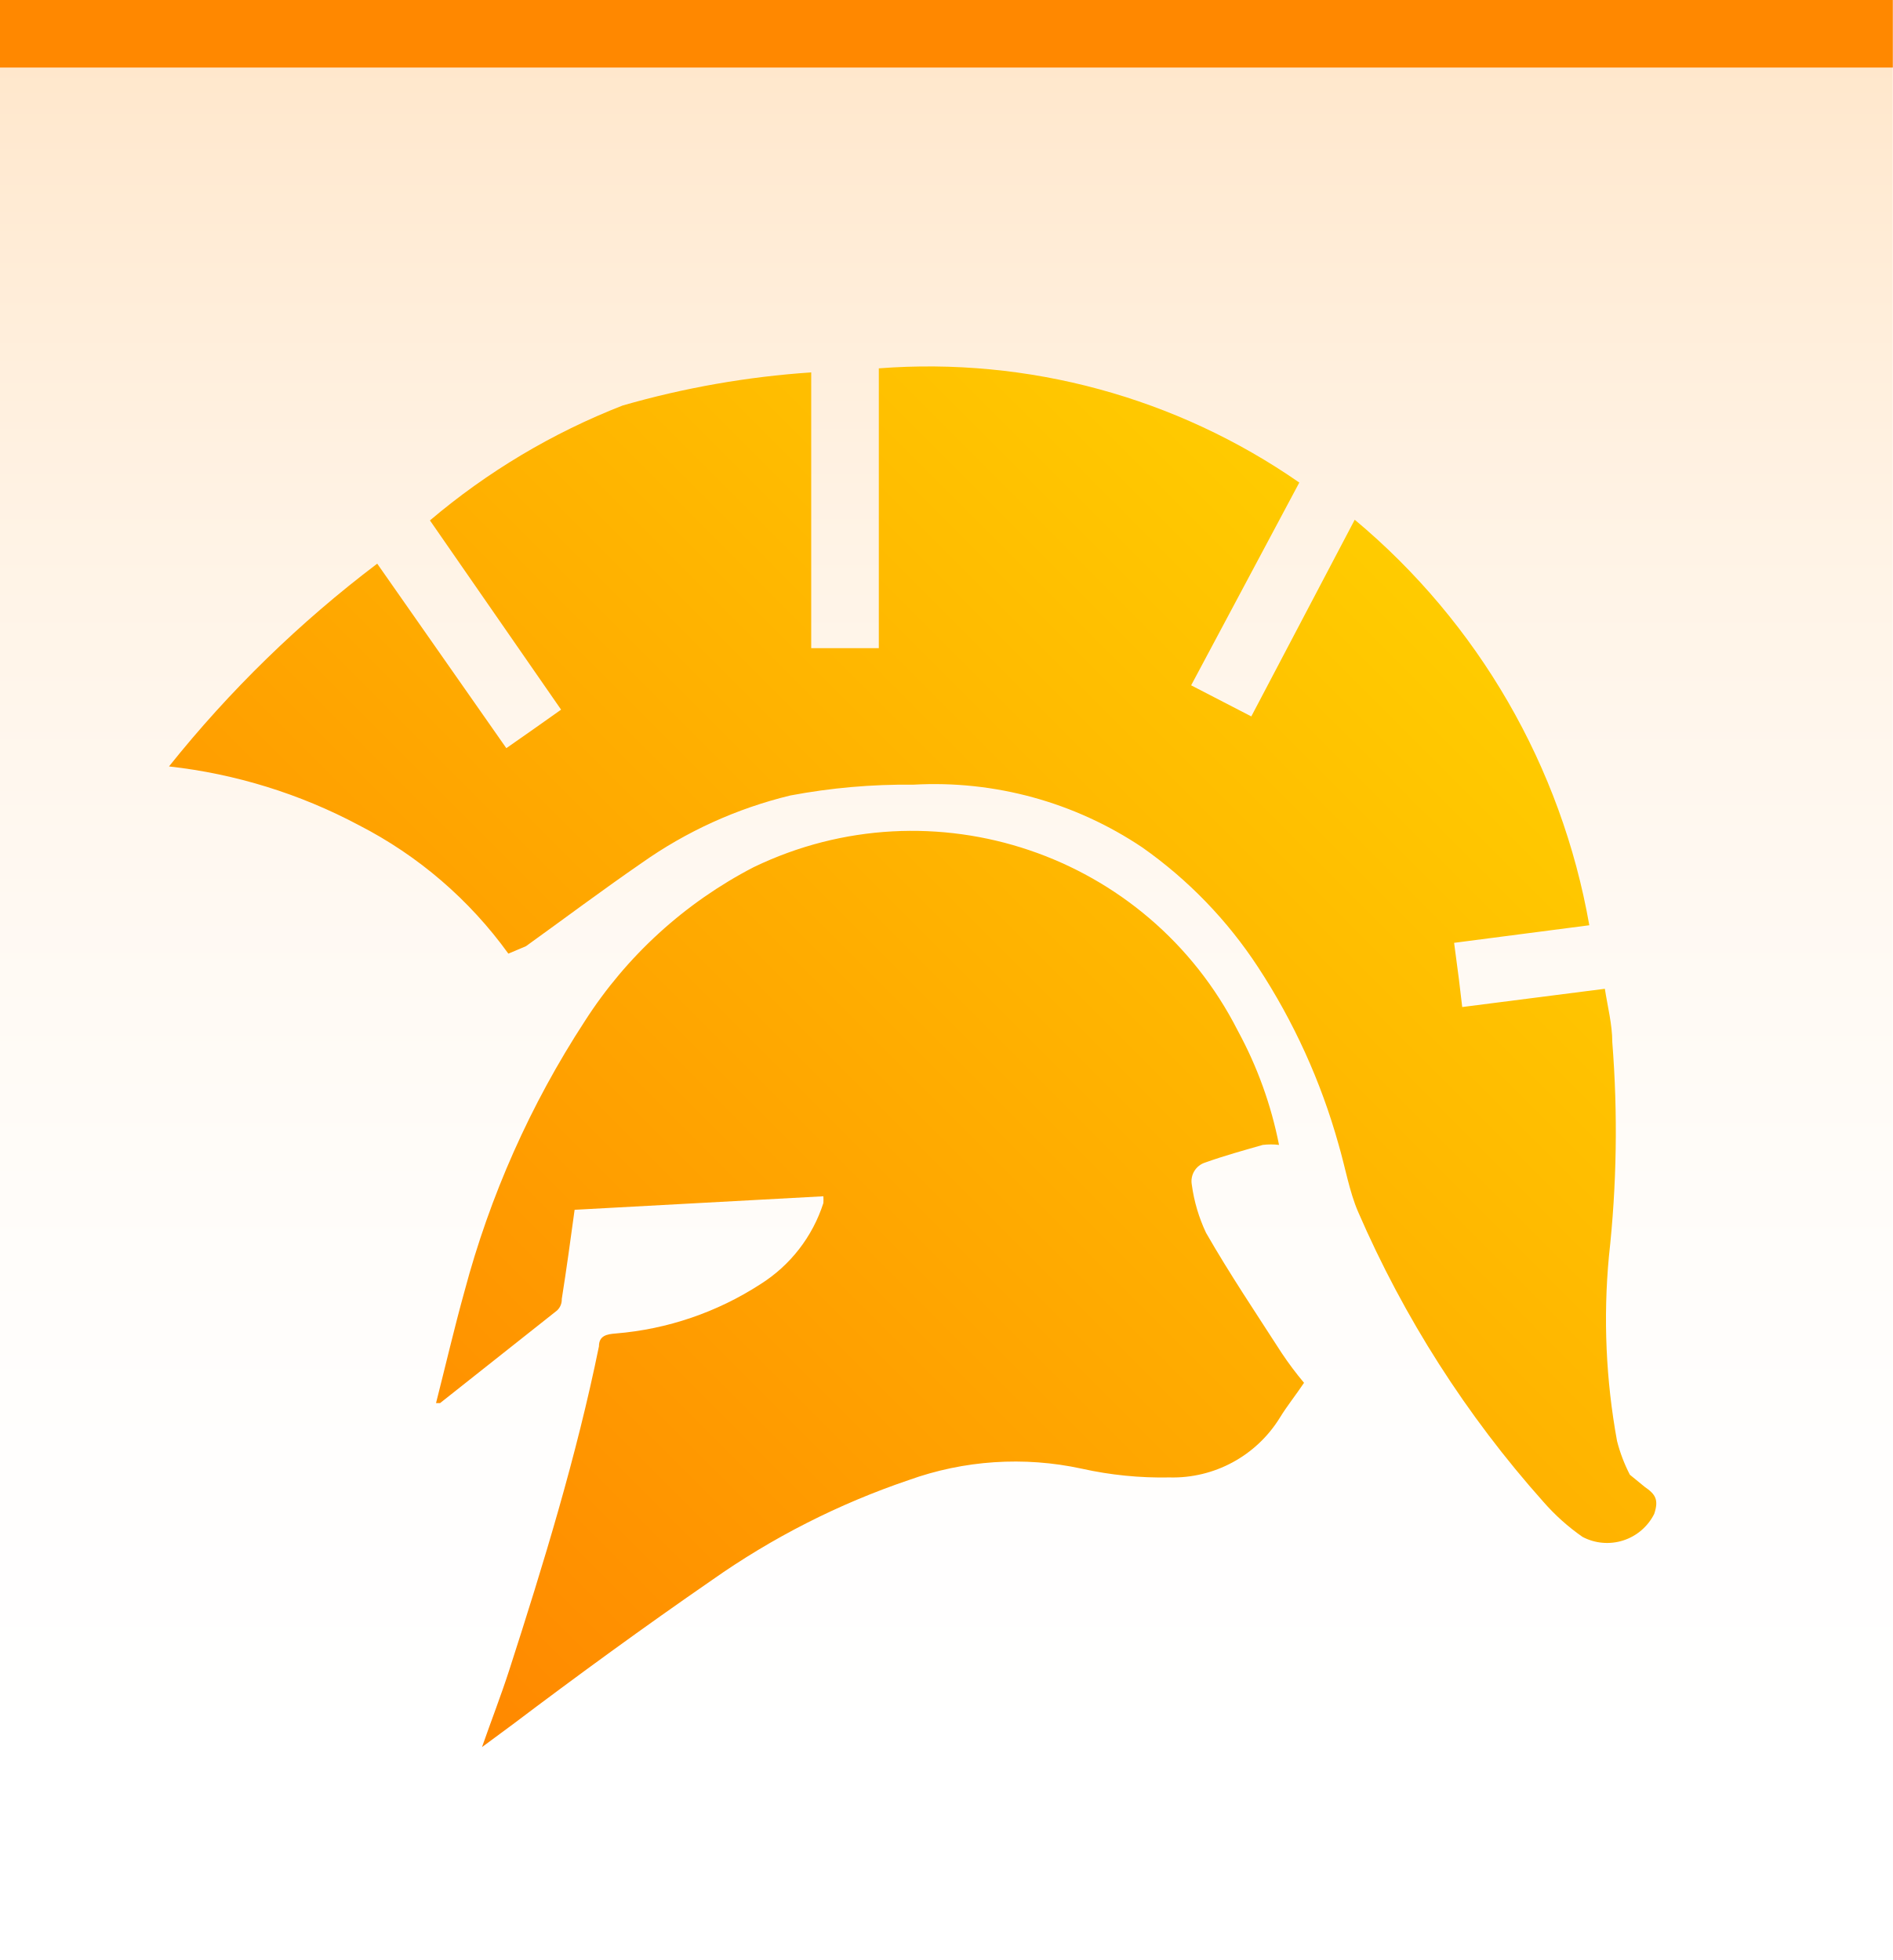
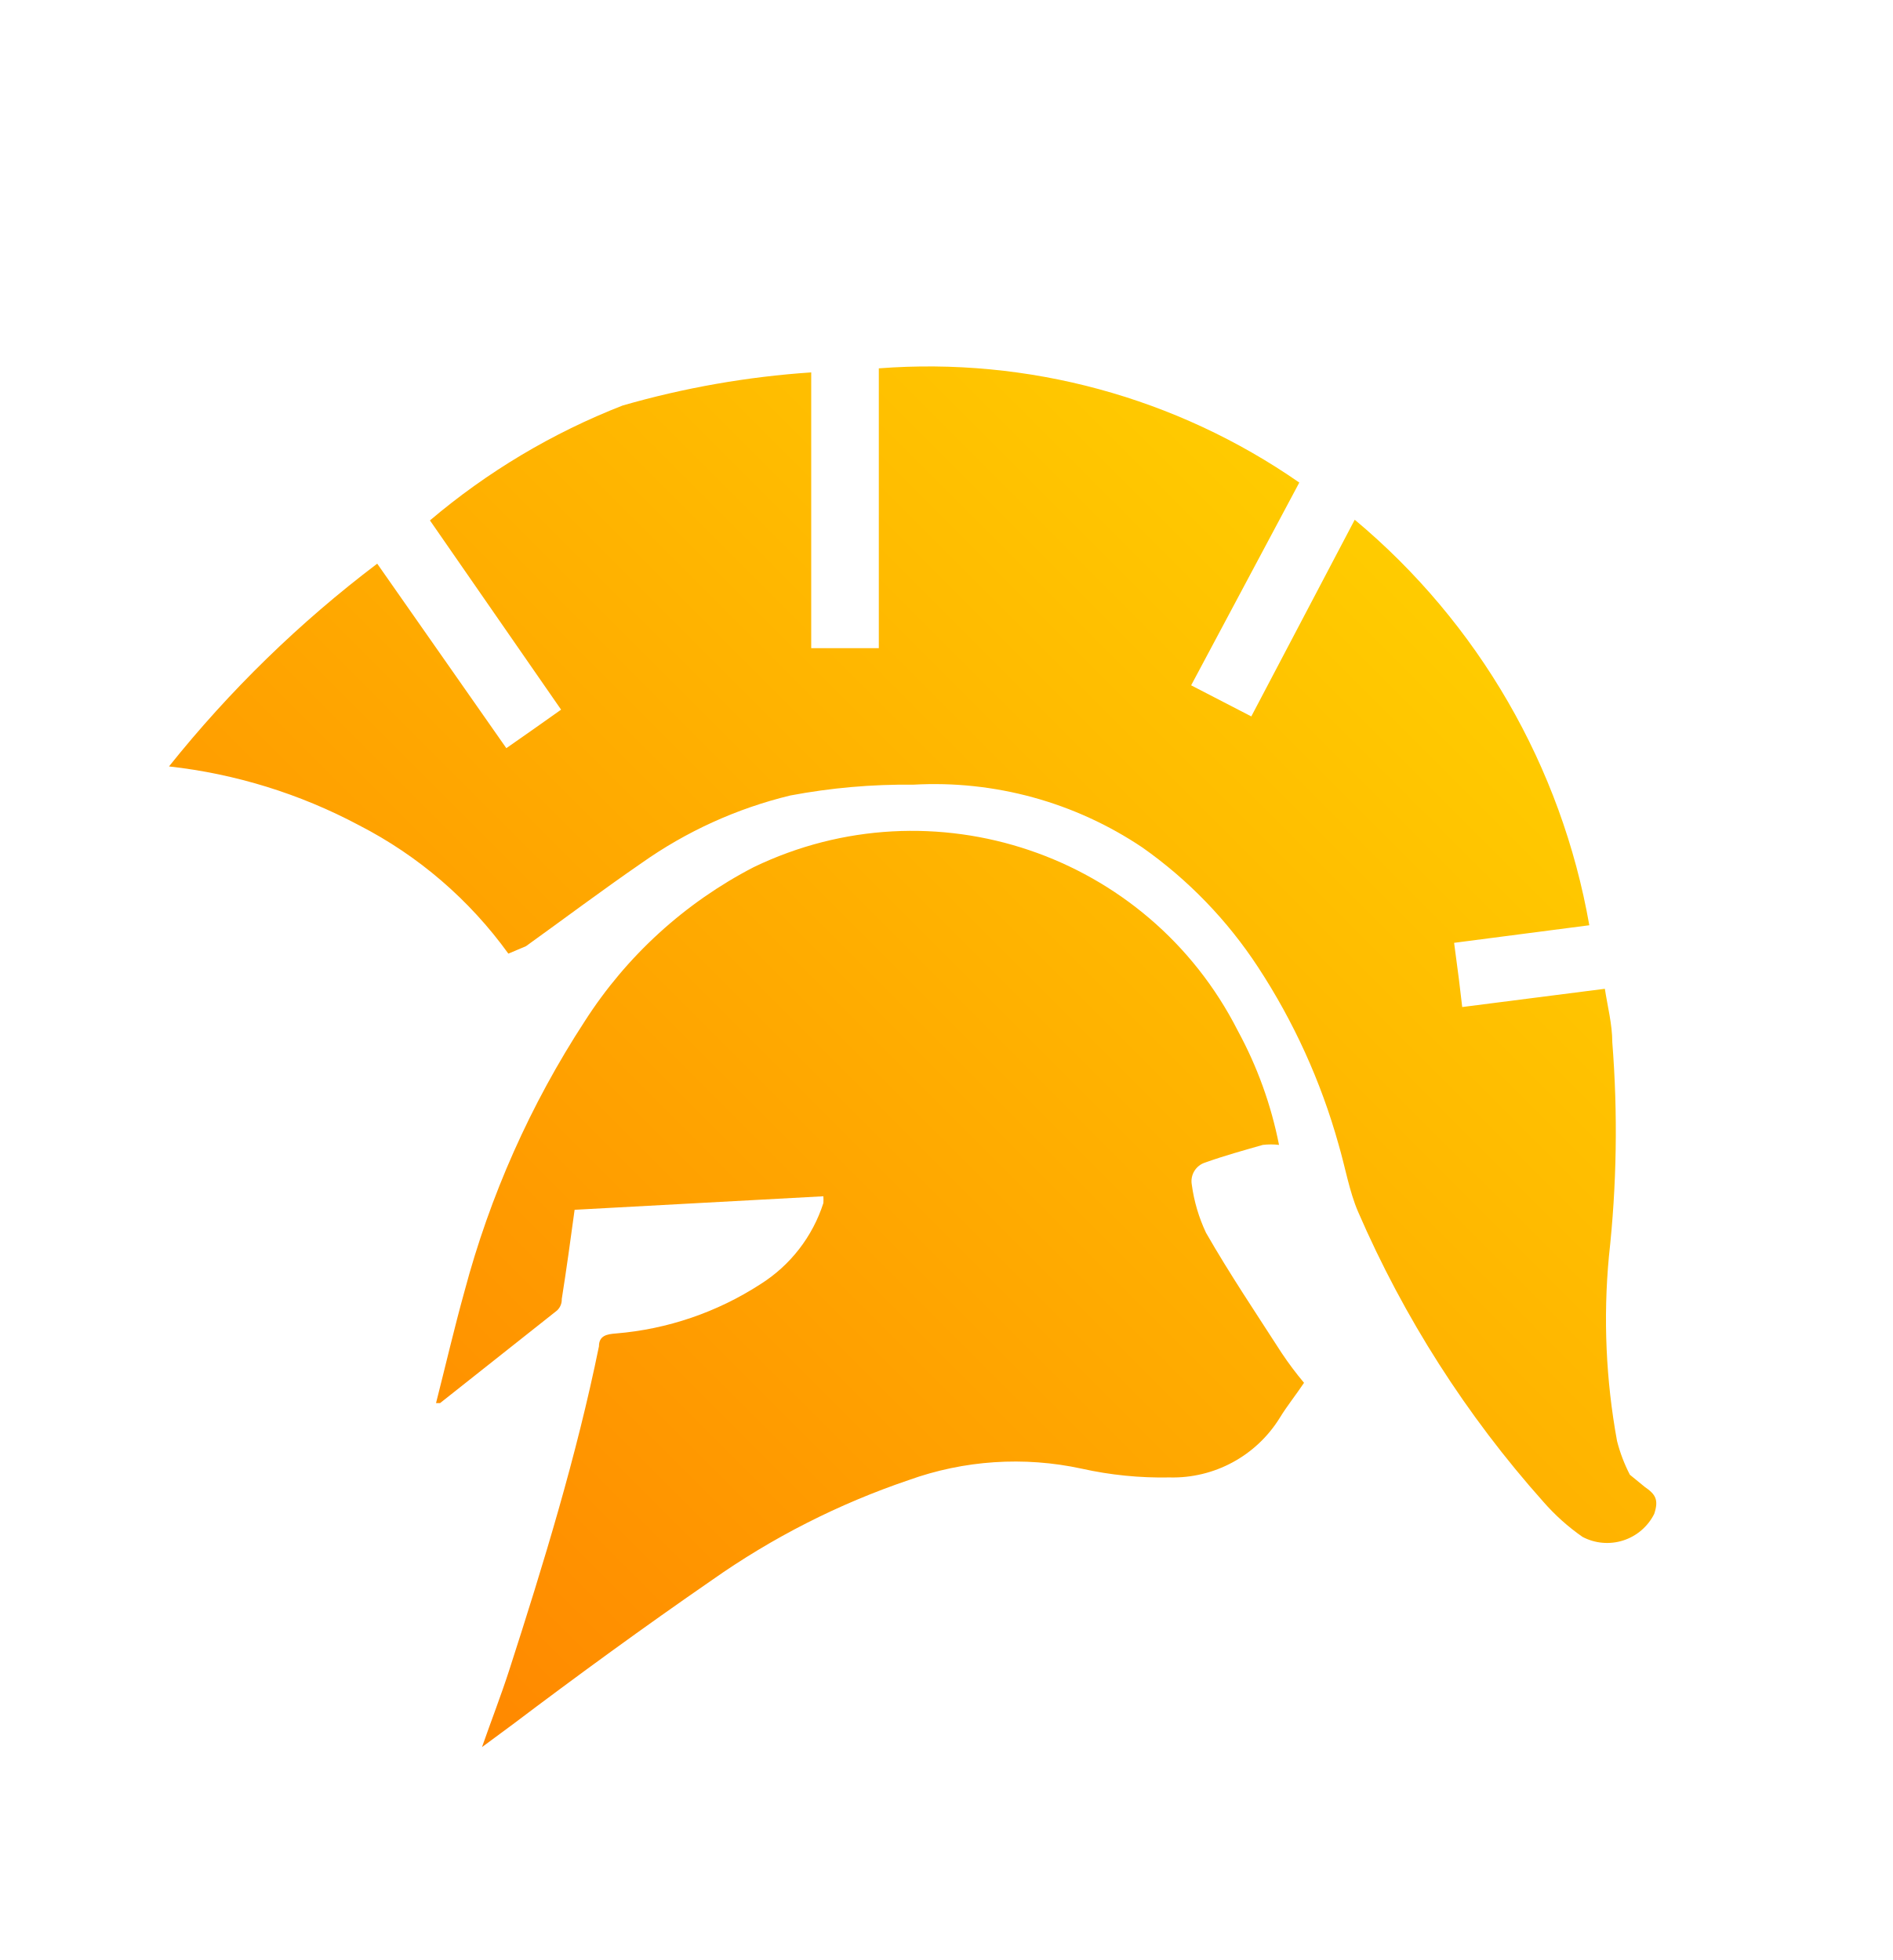
<svg xmlns="http://www.w3.org/2000/svg" xmlns:xlink="http://www.w3.org/1999/xlink" viewBox="0 0 28 29">
  <defs>
    <style>.cls-1{opacity:0.2;}.cls-2{fill:url(#Безымянный_градиент_134);}.cls-3{fill:url(#Безымянный_градиент_139);}.cls-4{fill:url(#Безымянный_градиент_128);}</style>
    <linearGradient id="Безымянный_градиент_134" x1="14" y1="29" x2="14" y2="1" gradientUnits="userSpaceOnUse">
      <stop offset="0" stop-color="#fff" />
      <stop offset="0.16" stop-color="#fffdfc" />
      <stop offset="0.29" stop-color="#fff9f2" />
      <stop offset="0.41" stop-color="#fff1e0" />
      <stop offset="0.52" stop-color="#ffe5c8" />
      <stop offset="0.63" stop-color="#ffd7a9" />
      <stop offset="0.74" stop-color="#ffc583" />
      <stop offset="0.84" stop-color="#ffb055" />
      <stop offset="0.94" stop-color="#ff9822" />
      <stop offset="1" stop-color="#f80" />
    </linearGradient>
    <linearGradient id="Безымянный_градиент_139" y1="0.5" x2="28" y2="0.5" gradientUnits="userSpaceOnUse">
      <stop offset="0" stop-color="#f80" />
      <stop offset="0.36" stop-color="#f80" />
    </linearGradient>
    <linearGradient id="Безымянный_градиент_128" x1="5.77" y1="24.52" x2="21.39" y2="8.9" gradientUnits="userSpaceOnUse">
      <stop offset="0" stop-color="#f80" />
      <stop offset="1" stop-color="#fc0" />
    </linearGradient>
    <symbol id="Новый_символ_5" data-name="Новый символ 5" viewBox="0 0 28 29">
-       <g class="cls-1">
-         <rect class="cls-2" y="1" width="28" height="28" />
-       </g>
-       <rect class="cls-3" width="28" height="1" />
      <path class="cls-4" d="M18.92,16.94a1,1,0,0,0-.24,0c-.28.08-.57.16-.85.26a.29.29,0,0,0-.2.33,2.43,2.43,0,0,0,.21.71c.35.61.74,1.19,1.12,1.78a5,5,0,0,0,.33.44c-.12.18-.25.34-.36.52a1.86,1.86,0,0,1-1.63.88A5.48,5.48,0,0,1,16,21.73a4.65,4.65,0,0,0-2.56.17,11.41,11.41,0,0,0-2.91,1.48c-1,.69-2,1.42-2.94,2.13l-.46.34c.14-.4.28-.76.4-1.13.51-1.58,1-3.18,1.33-4.8,0-.16.12-.18.25-.19A4.63,4.63,0,0,0,11.25,19a2.22,2.22,0,0,0,.93-1.2.87.87,0,0,0,0-.1l-3.68.2c-.06.44-.12.88-.19,1.32a.22.22,0,0,1-.07.17L6.51,20.76l-.06,0c.14-.55.27-1.11.42-1.65a13.83,13.83,0,0,1,1.78-4,6.53,6.53,0,0,1,2.5-2.28,5.4,5.4,0,0,1,7.16,2.42A5.93,5.93,0,0,1,18.92,16.94Zm2.66-2.43v0A.07.07,0,0,0,21.58,14.51ZM7.89,10.81ZM12.63,9.6h0ZM24.33,22l-.22-.18a2.34,2.34,0,0,1-.19-.5,10,10,0,0,1-.12-2.73,16.79,16.79,0,0,0,.05-3.17c0-.26-.07-.53-.11-.79l-2.11.27-.05-.42a.07.07,0,0,1,0,0l-.07-.53,2-.26a10.09,10.09,0,0,0-3.47-6l-1.53,2.91-.89-.46,1.6-3A9.61,9.61,0,0,0,13,5.45V9.59H12V5.51A13.3,13.3,0,0,0,9.21,6a10.07,10.07,0,0,0-2.85,1.7l1.94,2.8-.41.29h0l-.4.28L5.58,8.34a17.32,17.32,0,0,0-3.08,3,7.82,7.82,0,0,1,2.81.87,6.23,6.23,0,0,1,2.21,1.9L7.78,14c.57-.41,1.13-.83,1.71-1.23a6.43,6.43,0,0,1,2.2-1,9.26,9.26,0,0,1,1.82-.16,5.52,5.52,0,0,1,3.39.93,6.55,6.55,0,0,1,1.71,1.77,9.4,9.4,0,0,1,1.19,2.62c.1.34.16.7.29,1a16,16,0,0,0,2.74,4.29,3.18,3.18,0,0,0,.58.52.78.78,0,0,0,1.06-.34C24.54,22.19,24.49,22.11,24.33,22Z" />
    </symbol>
  </defs>
  <g id="Слой_2" data-name="Слой 2">
    <g id="Слой_1-2" data-name="Слой 1">
      <use width="28" height="29" xlink:href="#Новый_символ_5" />
    </g>
  </g>
</svg>
